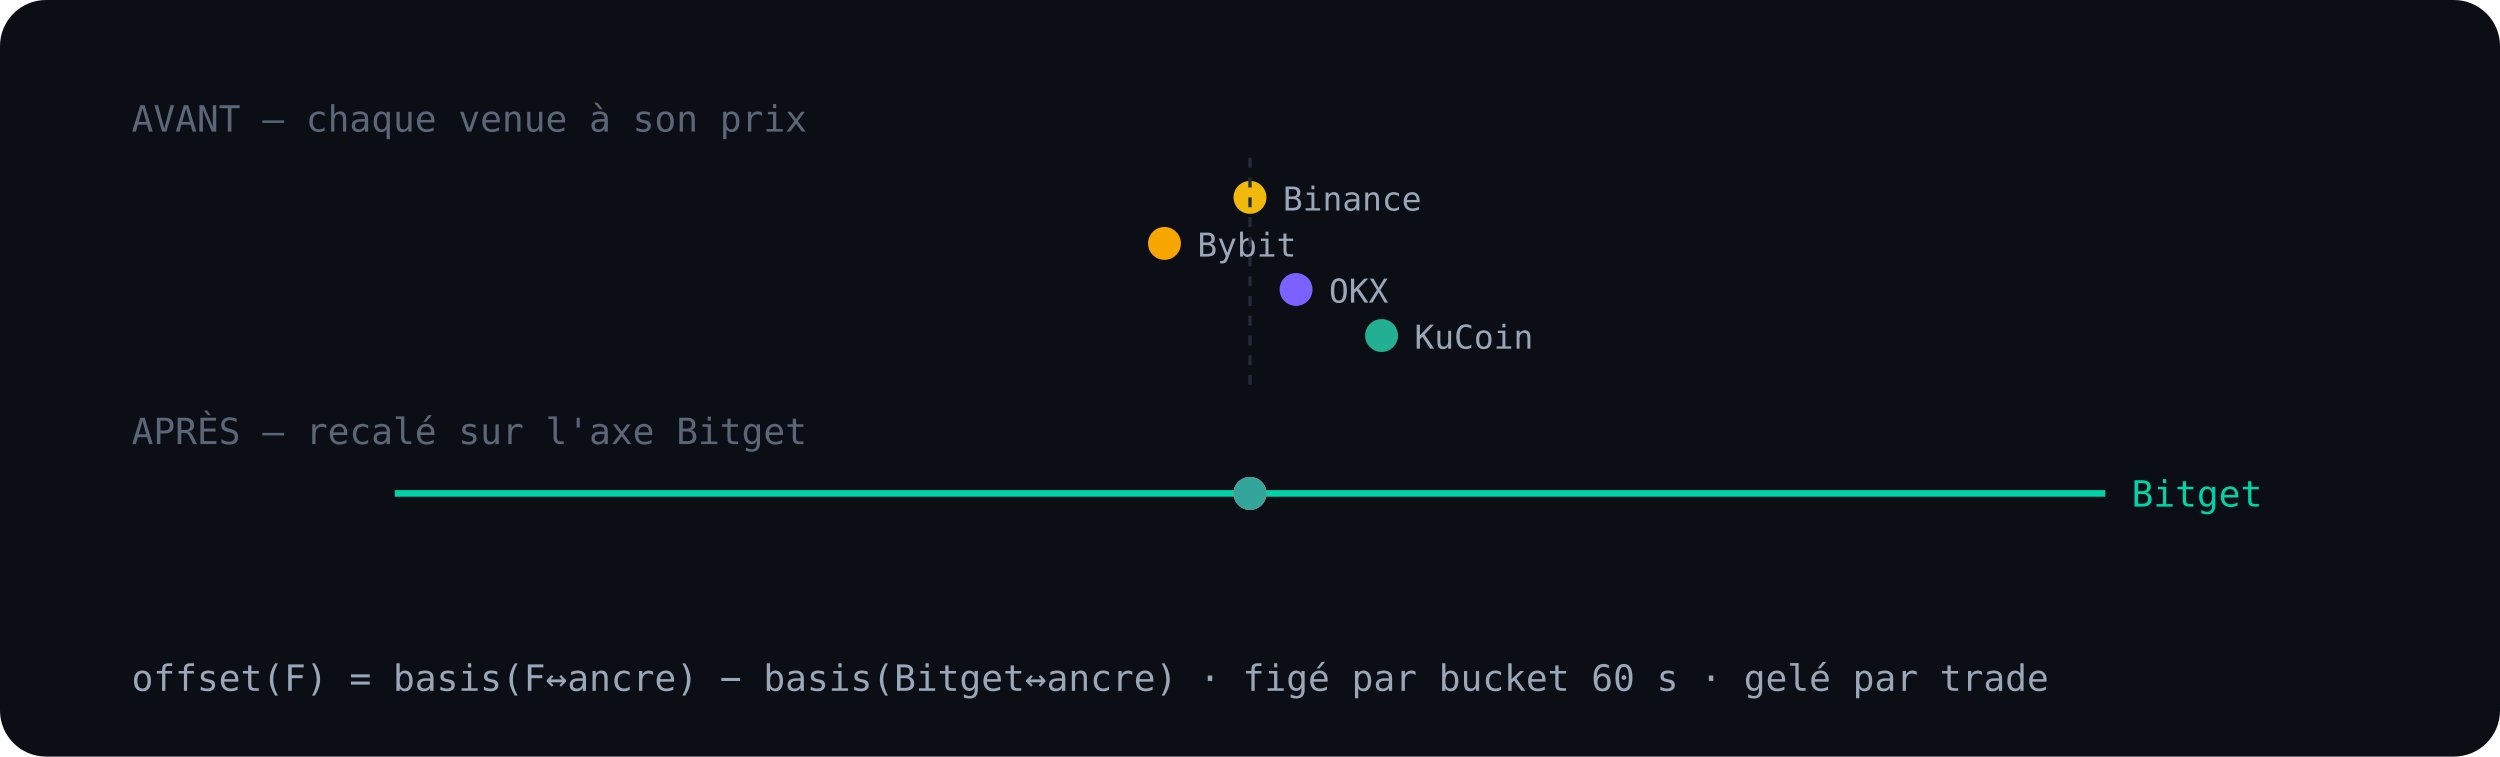
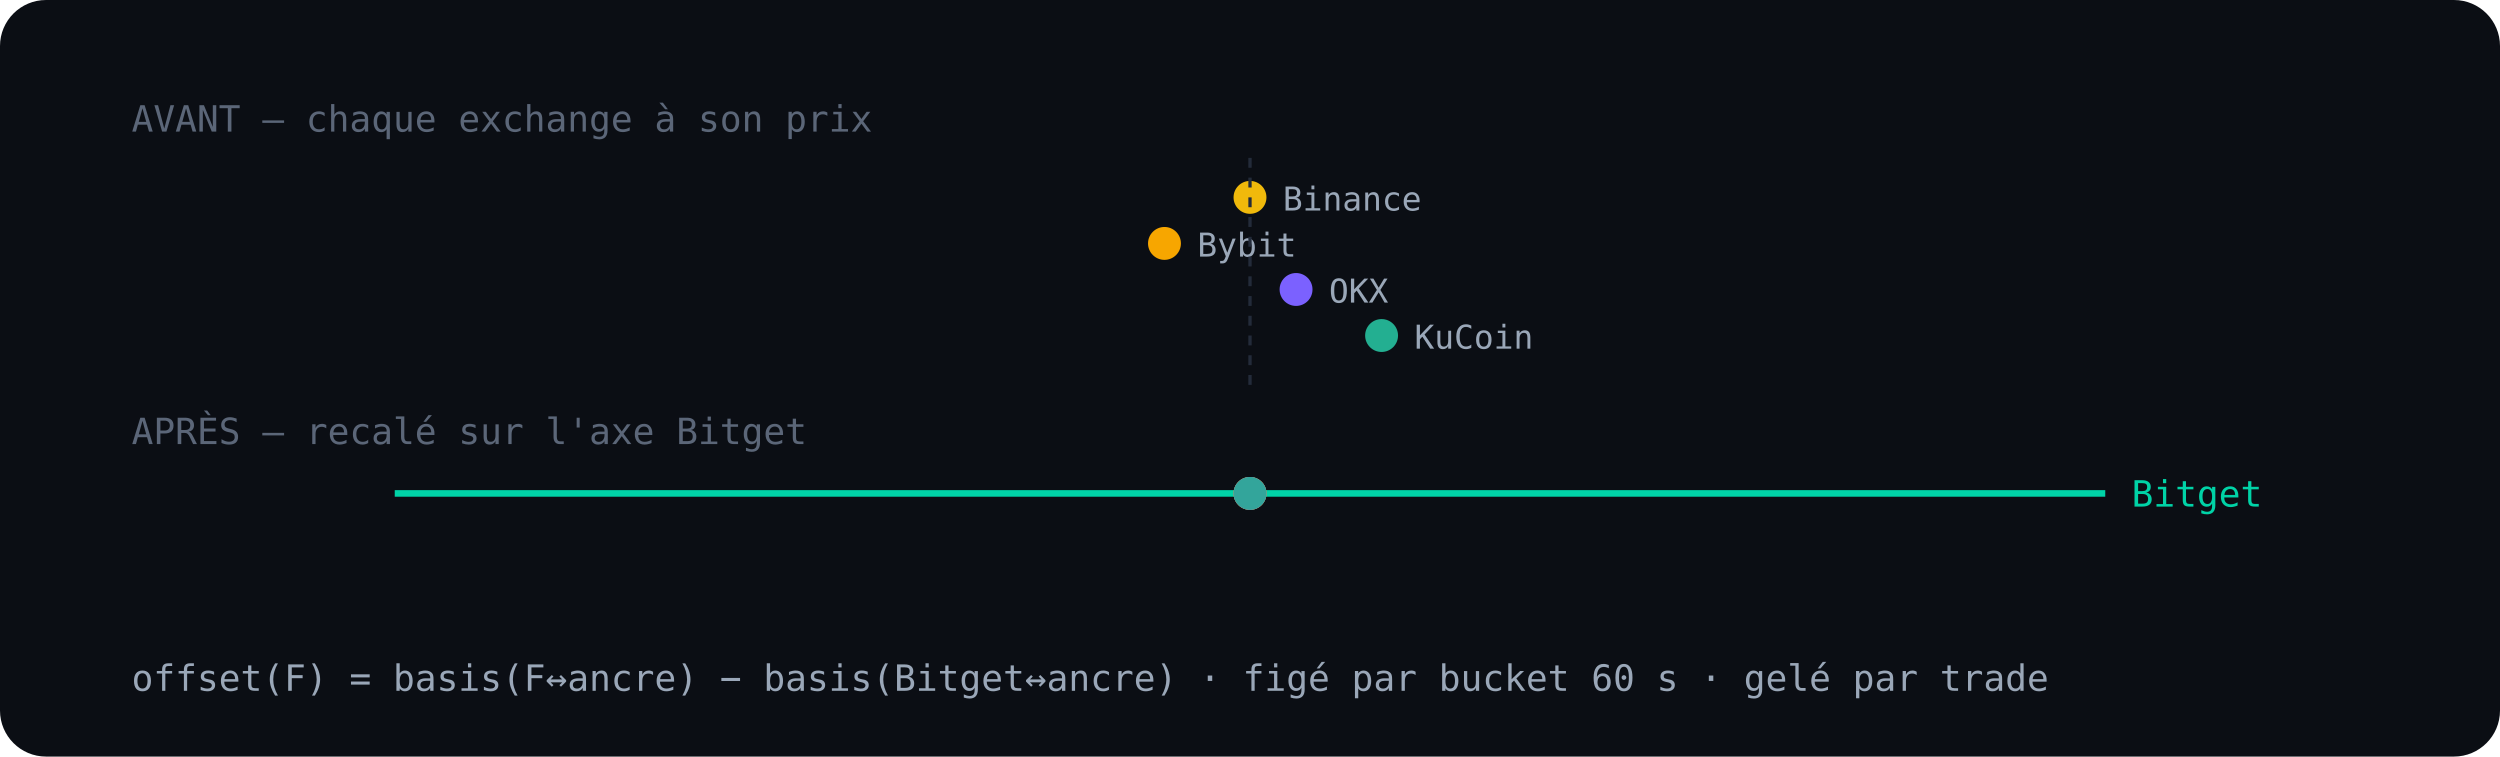
<svg xmlns="http://www.w3.org/2000/svg" viewBox="0 0 760 230" role="img" aria-label="Recalage des prix vers Bitget">
  <rect x="0" y="0" width="760" height="230" rx="14" fill="#0b0e14" />
-   <text x="40" y="40" fill="#5b6678" font-family="monospace" font-size="11">AVANT — chaque venue à son prix</text>
+   <text x="40" y="40" fill="#5b6678" font-family="monospace" font-size="11">AVANT — chaque exchange à son prix</text>
  <circle cx="380" cy="60" r="5" fill="#f0b90b" />
  <text x="390" y="64" fill="#9aa7b8" font-family="monospace" font-size="10">Binance</text>
  <circle cx="354" cy="74" r="5" fill="#f7a600" />
  <text x="364" y="78" fill="#9aa7b8" font-family="monospace" font-size="10">Bybit</text>
  <circle cx="394" cy="88" r="5" fill="#7b61ff" />
  <text x="404" y="92" fill="#9aa7b8" font-family="monospace" font-size="10">OKX</text>
  <circle cx="420" cy="102" r="5" fill="#23af91" />
  <text x="430" y="106" fill="#9aa7b8" font-family="monospace" font-size="10">KuCoin</text>
  <line x1="380" y1="48" x2="380" y2="120" stroke="#232b3a" stroke-dasharray="3 3" />
  <text x="40" y="135" fill="#5b6678" font-family="monospace" font-size="11">APRÈS — recalé sur l'axe Bitget</text>
  <line x1="120" y1="150" x2="640" y2="150" stroke="#00d3a7" stroke-width="2" />
  <text x="648" y="154" fill="#00d3a7" font-family="monospace" font-size="11">Bitget</text>
  <circle cx="380" cy="150" r="5" fill="#f0b90b" opacity="0.85" />
  <circle cx="380" cy="150" r="5" fill="#f7a600" opacity="0.85" />
  <circle cx="380" cy="150" r="5" fill="#7b61ff" opacity="0.85" />
  <circle cx="380" cy="150" r="5" fill="#23af91" opacity="0.85" />
  <text x="40" y="210" fill="#9aa7b8" font-family="monospace" font-size="11">offset(F) = basis(F↔ancre) − basis(Bitget↔ancre) · figé par bucket 60 s · gelé par trade</text>
</svg>
